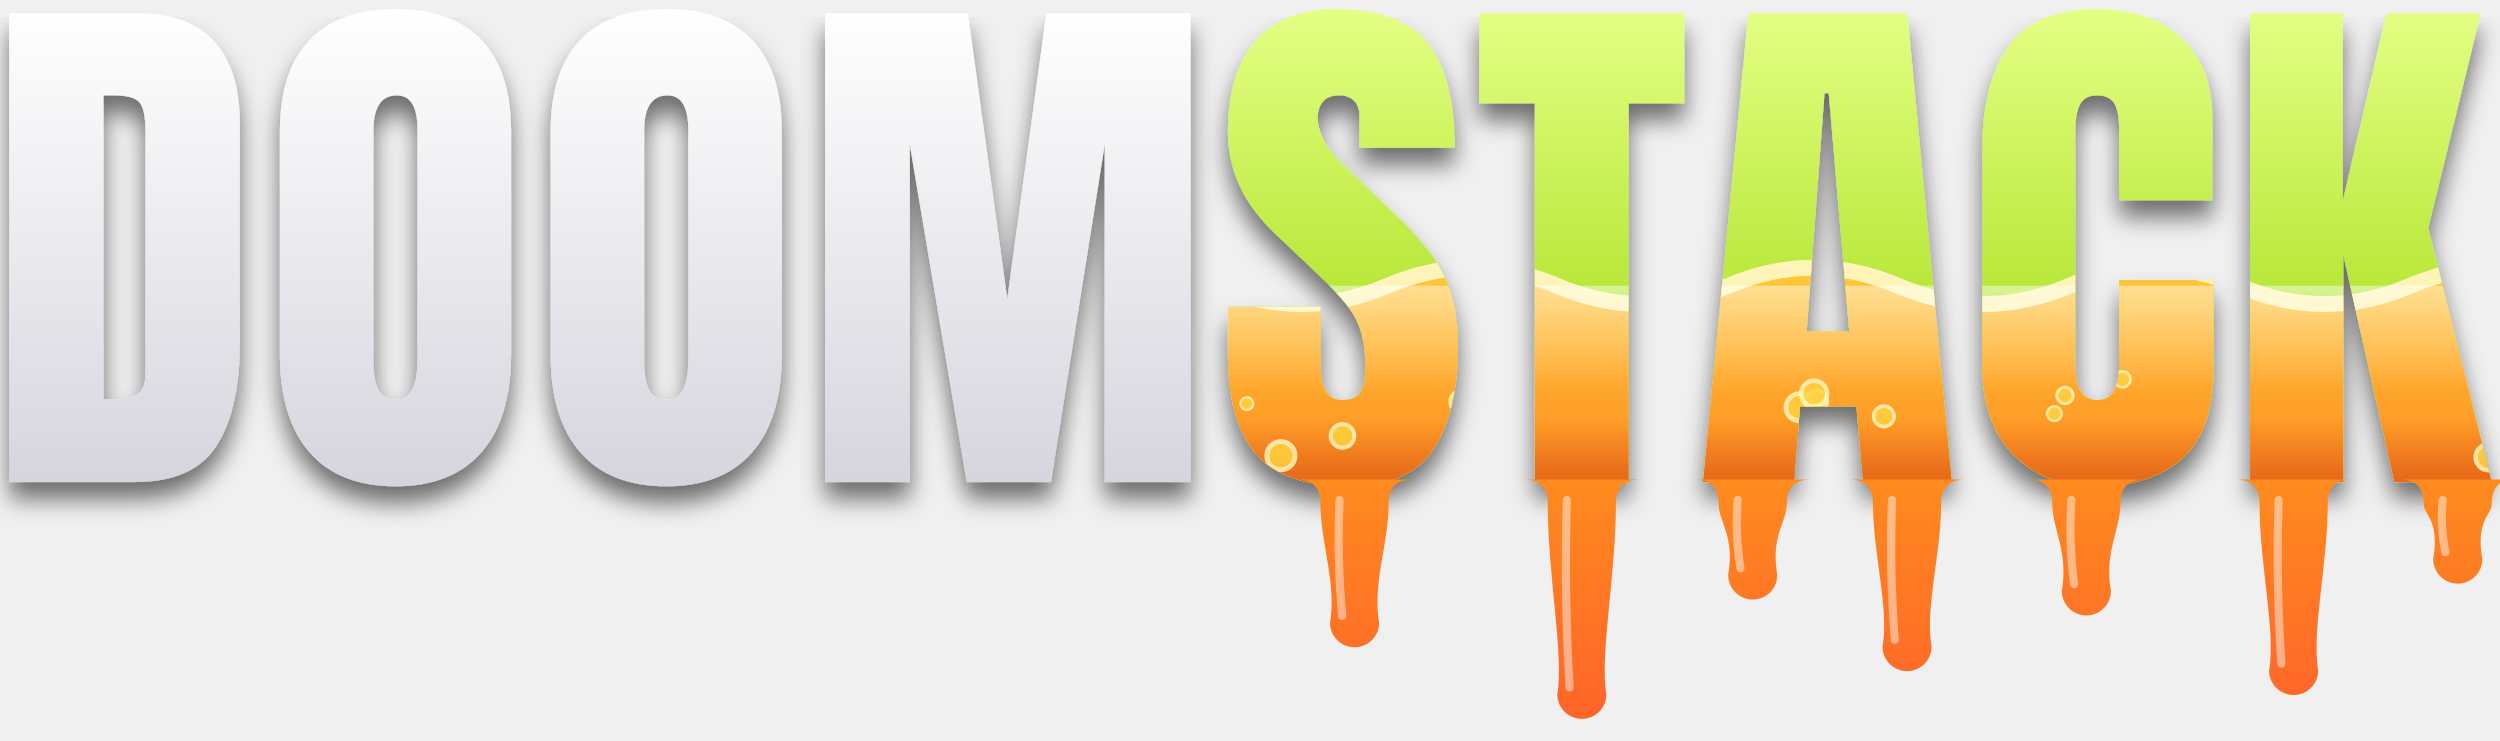
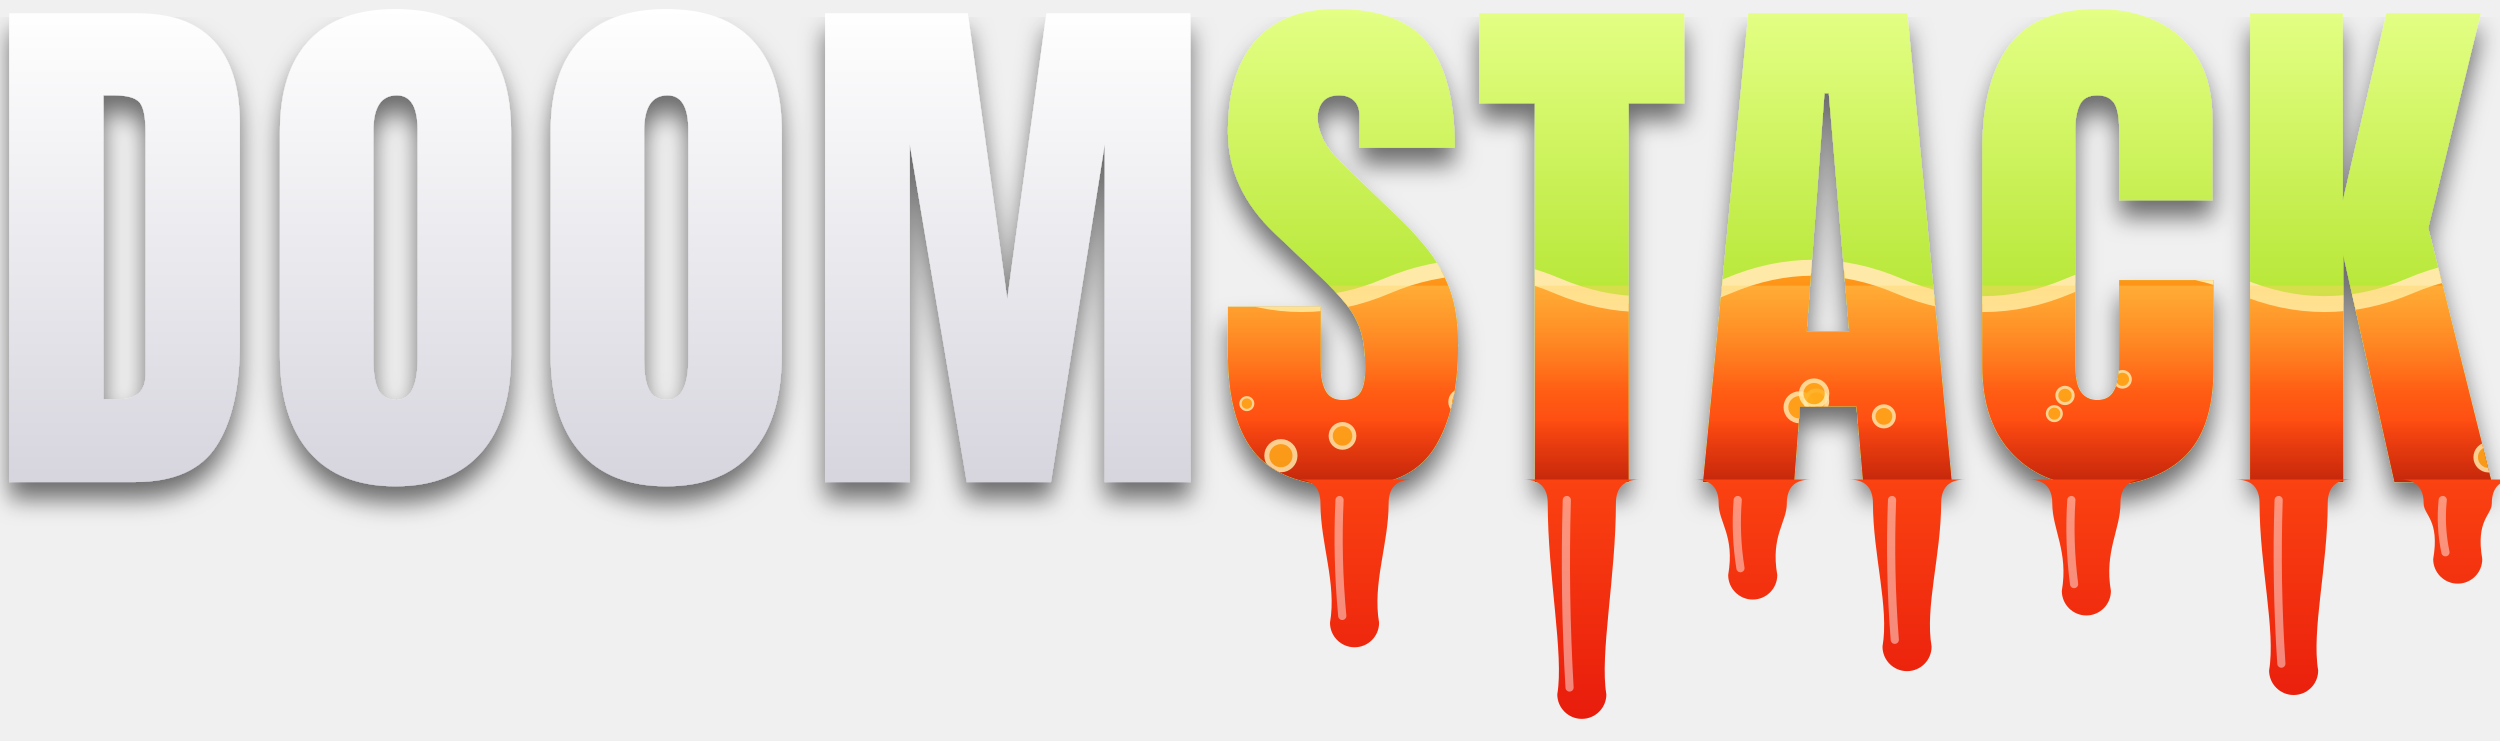
<svg xmlns="http://www.w3.org/2000/svg" width="1100" height="326" viewBox="0 0 1100 326">
  <defs>
    <clipPath id="stackClip">
      <path d="M688.584 268.275Q660.342 268.275 647.862 254.212Q635.381 240.15 635.381 209.447V189.291H676.163V215.072Q676.163 222.22 678.33 226.263Q680.498 230.306 685.889 230.306Q691.514 230.306 693.682 227.025Q695.85 223.744 695.85 216.244Q695.85 206.752 693.975 200.365Q692.1 193.978 687.471 188.177Q682.842 182.377 674.639 174.642L656.123 157.064Q635.381 137.494 635.381 112.298Q635.381 85.931 647.627 72.103Q659.873 58.275 683.077 58.275Q711.436 58.275 723.33 73.392Q735.225 88.509 735.225 119.33H693.272V105.15Q693.272 100.931 690.87 98.587Q688.467 96.244 684.366 96.244Q679.444 96.244 677.159 98.998Q674.873 101.752 674.873 106.087Q674.873 110.423 677.217 115.462Q679.561 120.502 686.475 127.064L710.264 149.916Q717.413 156.712 723.389 164.271Q729.366 171.83 732.998 181.849Q736.631 191.869 736.631 206.283Q736.631 235.345 725.909 251.81Q715.186 268.275 688.584 268.275Z M770.438 266.4V99.759H745.945V60.15H836.18V99.759H811.688V266.4Z M844.439 266.4 864.361 60.15H934.322L953.892 266.4H914.869L911.939 233.119H887.095L884.517 266.4ZM890.025 200.189H908.775L899.752 95.306H897.877Z M1016.995 268.275Q994.612 268.275 980.96 254.33Q967.308 240.384 967.308 215.306V120.15Q967.308 90.15 979.202 74.212Q991.097 58.275 1017.933 58.275Q1032.581 58.275 1044.007 63.666Q1055.433 69.056 1061.995 79.779Q1068.558 90.502 1068.558 106.791V142.416H1027.542V111.947Q1027.542 102.689 1025.198 99.466Q1022.855 96.244 1017.933 96.244Q1012.191 96.244 1010.198 100.404Q1008.206 104.564 1008.206 111.478V214.72Q1008.206 223.275 1010.726 226.791Q1013.245 230.306 1017.933 230.306Q1023.206 230.306 1025.374 225.97Q1027.542 221.634 1027.542 214.72V177.572H1069.027V216.595Q1069.027 243.783 1055.316 256.029Q1041.605 268.275 1016.995 268.275Z M1085.138 266.4V60.15H1125.919V142.767L1145.138 60.15H1186.622L1163.536 154.603L1191.427 266.4H1148.653L1126.153 166.556V266.4Z" />
    </clipPath>
    <clipPath id="doomClip">
      <path d="M99.141 266.4V60.15H155.859Q178.125 60.15 189.375 72.513Q200.625 84.877 200.625 108.666V205.228Q200.625 234.525 190.371 250.462Q180.117 266.4 154.453 266.4ZM140.625 229.955H147.773Q159.141 229.955 159.141 218.939V112.533Q159.141 102.22 156.387 99.232Q153.633 96.244 145.195 96.244H140.625Z M269.119 268.275Q244.392 268.275 231.326 253.334Q218.259 238.392 218.259 210.15V112.181Q218.259 85.697 231.209 71.986Q244.158 58.275 269.119 58.275Q294.08 58.275 307.029 71.986Q319.978 85.697 319.978 112.181V210.15Q319.978 238.392 306.912 253.334Q293.845 268.275 269.119 268.275ZM269.47 230.306Q278.845 230.306 278.845 212.142V111.478Q278.845 96.244 269.705 96.244Q259.392 96.244 259.392 111.83V212.377Q259.392 221.986 261.736 226.146Q264.08 230.306 269.47 230.306Z M388.238 268.275Q363.511 268.275 350.445 253.334Q337.378 238.392 337.378 210.15V112.181Q337.378 85.697 350.327 71.986Q363.277 58.275 388.238 58.275Q413.198 58.275 426.148 71.986Q439.097 85.697 439.097 112.181V210.15Q439.097 238.392 426.03 253.334Q412.964 268.275 388.238 268.275ZM388.589 230.306Q397.964 230.306 397.964 212.142V111.478Q397.964 96.244 388.823 96.244Q378.511 96.244 378.511 111.83V212.377Q378.511 221.986 380.855 226.146Q383.198 230.306 388.589 230.306Z M458.138 266.4V60.15H520.95L538.294 185.892L555.52 60.15H618.919V266.4H581.184V117.806L557.513 266.4H520.481L495.403 117.806V266.4Z" />
    </clipPath>
    <linearGradient id="lavaU" gradientUnits="userSpaceOnUse" x1="0" y1="160" x2="0" y2="398">
-       <stop offset="0" stop-color="#ffd23f" />
-       <stop offset="0.45" stop-color="#ff8a1f" />
-       <stop offset="1" stop-color="#ff5a2c" />
+       <stop offset="0" stop-color="#ffab1a" />
+       <stop offset="0.35" stop-color="#ff4a12" />
+       <stop offset="1" stop-color="#e3120b" />
    </linearGradient>
    <filter id="blur" x="-50%" y="-50%" width="200%" height="200%">
      <feGaussianBlur stdDeviation="28" />
    </filter>
    <linearGradient id="doomFill" gradientUnits="userSpaceOnUse" x1="0" y1="58" x2="0" y2="268">
      <stop offset="0" stop-color="#ffffff" />
      <stop offset="1" stop-color="#d6d5de" />
    </linearGradient>
    <linearGradient id="stackFill" gradientUnits="userSpaceOnUse" x1="0" y1="58" x2="0" y2="180">
      <stop offset="0" stop-color="#e4ff85" />
      <stop offset="1" stop-color="#b9e83a" />
    </linearGradient>
    <linearGradient id="gloss" gradientUnits="userSpaceOnUse" x1="0" y1="180" x2="0" y2="226">
-       <stop offset="0" stop-color="#fff" stop-opacity="0.45" />
-       <stop offset="1" stop-color="#fff" stop-opacity="0" />
+       <stop offset="0" stop-color="#ffd060" stop-opacity="0.4" />
+       <stop offset="1" stop-color="#ffd060" stop-opacity="0" />
    </linearGradient>
    <filter id="depth" x="-10%" y="-10%" width="120%" height="140%">
      <feDropShadow dx="0" dy="7.4" stdDeviation="5.2" flood-color="#000" flood-opacity="0.55" />
    </filter>
    <linearGradient id="crust" gradientUnits="userSpaceOnUse" x1="0" y1="239" x2="0" y2="268">
-       <stop offset="0" stop-color="#c2360f" stop-opacity="0" />
-       <stop offset="1" stop-color="#c2360f" stop-opacity="0.45" />
+       <stop offset="0" stop-color="#8a0a05" stop-opacity="0" />
+       <stop offset="1" stop-color="#8a0a05" stop-opacity="0.5" />
    </linearGradient>
    <filter id="spark" x="-100%" y="-100%" width="300%" height="300%">
      <feGaussianBlur stdDeviation="2.5" />
    </filter>
    <radialGradient id="gemGlow">
      <stop offset="0" stop-color="#7fe8ff" stop-opacity="0.55" />
      <stop offset="1" stop-color="#7fe8ff" stop-opacity="0" />
    </radialGradient>
  </defs>
  <g transform="translate(-95.1,-54.3)">
    <path d="M99.141 266.4V60.15H155.859Q178.125 60.15 189.375 72.513Q200.625 84.877 200.625 108.666V205.228Q200.625 234.525 190.371 250.462Q180.117 266.4 154.453 266.4ZM140.625 229.955H147.773Q159.141 229.955 159.141 218.939V112.533Q159.141 102.22 156.387 99.232Q153.633 96.244 145.195 96.244H140.625Z M269.119 268.275Q244.392 268.275 231.326 253.334Q218.259 238.392 218.259 210.15V112.181Q218.259 85.697 231.209 71.986Q244.158 58.275 269.119 58.275Q294.08 58.275 307.029 71.986Q319.978 85.697 319.978 112.181V210.15Q319.978 238.392 306.912 253.334Q293.845 268.275 269.119 268.275ZM269.47 230.306Q278.845 230.306 278.845 212.142V111.478Q278.845 96.244 269.705 96.244Q259.392 96.244 259.392 111.83V212.377Q259.392 221.986 261.736 226.146Q264.08 230.306 269.47 230.306Z M388.238 268.275Q363.511 268.275 350.445 253.334Q337.378 238.392 337.378 210.15V112.181Q337.378 85.697 350.327 71.986Q363.277 58.275 388.238 58.275Q413.198 58.275 426.148 71.986Q439.097 85.697 439.097 112.181V210.15Q439.097 238.392 426.03 253.334Q412.964 268.275 388.238 268.275ZM388.589 230.306Q397.964 230.306 397.964 212.142V111.478Q397.964 96.244 388.823 96.244Q378.511 96.244 378.511 111.83V212.377Q378.511 221.986 380.855 226.146Q383.198 230.306 388.589 230.306Z M458.138 266.4V60.15H520.95L538.294 185.892L555.52 60.15H618.919V266.4H581.184V117.806L557.513 266.4H520.481L495.403 117.806V266.4Z" fill="url(#doomFill)" filter="url(#depth)" />
    <path d="M688.584 268.275Q660.342 268.275 647.862 254.212Q635.381 240.15 635.381 209.447V189.291H676.163V215.072Q676.163 222.22 678.33 226.263Q680.498 230.306 685.889 230.306Q691.514 230.306 693.682 227.025Q695.85 223.744 695.85 216.244Q695.85 206.752 693.975 200.365Q692.1 193.978 687.471 188.177Q682.842 182.377 674.639 174.642L656.123 157.064Q635.381 137.494 635.381 112.298Q635.381 85.931 647.627 72.103Q659.873 58.275 683.077 58.275Q711.436 58.275 723.33 73.392Q735.225 88.509 735.225 119.33H693.272V105.15Q693.272 100.931 690.87 98.587Q688.467 96.244 684.366 96.244Q679.444 96.244 677.159 98.998Q674.873 101.752 674.873 106.087Q674.873 110.423 677.217 115.462Q679.561 120.502 686.475 127.064L710.264 149.916Q717.413 156.712 723.389 164.271Q729.366 171.83 732.998 181.849Q736.631 191.869 736.631 206.283Q736.631 235.345 725.909 251.81Q715.186 268.275 688.584 268.275Z M770.438 266.4V99.759H745.945V60.15H836.18V99.759H811.688V266.4Z M844.439 266.4 864.361 60.15H934.322L953.892 266.4H914.869L911.939 233.119H887.095L884.517 266.4ZM890.025 200.189H908.775L899.752 95.306H897.877Z M1016.995 268.275Q994.612 268.275 980.96 254.33Q967.308 240.384 967.308 215.306V120.15Q967.308 90.15 979.202 74.212Q991.097 58.275 1017.933 58.275Q1032.581 58.275 1044.007 63.666Q1055.433 69.056 1061.995 79.779Q1068.558 90.502 1068.558 106.791V142.416H1027.542V111.947Q1027.542 102.689 1025.198 99.466Q1022.855 96.244 1017.933 96.244Q1012.191 96.244 1010.198 100.404Q1008.206 104.564 1008.206 111.478V214.72Q1008.206 223.275 1010.726 226.791Q1013.245 230.306 1017.933 230.306Q1023.206 230.306 1025.374 225.97Q1027.542 221.634 1027.542 214.72V177.572H1069.027V216.595Q1069.027 243.783 1055.316 256.029Q1041.605 268.275 1016.995 268.275Z M1085.138 266.4V60.15H1125.919V142.767L1145.138 60.15H1186.622L1163.536 154.603L1191.427 266.4H1148.653L1126.153 166.556V266.4Z" fill="url(#stackFill)" filter="url(#depth)" />
    <g clip-path="url(#stackClip)">
      <path d="M555.4,180.1 q37.5,-16.0 75.0,0 q37.5,16.0 75.0,0 q37.5,-16.0 75.0,0 q37.5,16.0 75.0,0 q37.5,-16.0 75.0,0 q37.5,16.0 75.0,0 q37.5,-16.0 75.0,0 q37.5,16.0 75.0,0 q37.5,-16.0 75.0,0 q37.5,16.0 75.0,0 V308.3 H555.4Z" fill="url(#lavaU)" />
-       <path d="M555.4,180.1 q37.5,-16.0 75.0,0 q37.5,16.0 75.0,0 q37.5,-16.0 75.0,0 q37.5,16.0 75.0,0 q37.5,-16.0 75.0,0 q37.5,16.0 75.0,0 q37.5,-16.0 75.0,0 q37.5,16.0 75.0,0 q37.5,-16.0 75.0,0 q37.5,16.0 75.0,0 " fill="none" stroke="#fff4b8" stroke-width="7" />
+       <path d="M555.4,180.1 q37.5,-16.0 75.0,0 q37.5,16.0 75.0,0 q37.5,-16.0 75.0,0 q37.5,16.0 75.0,0 q37.5,-16.0 75.0,0 q37.5,16.0 75.0,0 q37.5,-16.0 75.0,0 q37.5,16.0 75.0,0 q37.5,-16.0 75.0,0 q37.5,16.0 75.0,0 " fill="none" stroke="#ffe9a8" stroke-width="7" />
      <rect x="615" y="180" width="596" height="46" fill="url(#gloss)" />
      <rect x="615" y="239" width="596" height="34" fill="url(#crust)" />
-       <circle cx="886.9" cy="233.5" r="6.0" fill="#ffd23f" stroke="#fff4b8" stroke-width="2.1" opacity="0.85" />
-       <circle cx="894.3" cy="230.9" r="4.8" fill="#ffd23f" stroke="#fff4b8" stroke-width="1.7" opacity="0.85" />
-       <circle cx="738.1" cy="231.1" r="4.9" fill="#ffd23f" stroke="#fff4b8" stroke-width="1.7" opacity="0.85" />
-       <circle cx="1076.3" cy="210.0" r="3.7" fill="#ffd23f" stroke="#fff4b8" stroke-width="1.3" opacity="0.85" />
-       <circle cx="685.8" cy="246.1" r="5.2" fill="#ffd23f" stroke="#fff4b8" stroke-width="1.8" opacity="0.85" />
-       <circle cx="658.7" cy="254.8" r="6.2" fill="#ffd23f" stroke="#fff4b8" stroke-width="2.2" opacity="0.85" />
-       <circle cx="999.0" cy="236.3" r="3.2" fill="#ffd23f" stroke="#fff4b8" stroke-width="1.1" opacity="0.85" />
-       <circle cx="643.7" cy="231.9" r="2.8" fill="#ffd23f" stroke="#fff4b8" stroke-width="1.0" opacity="0.85" />
-       <circle cx="741.1" cy="217.5" r="2.7" fill="#ffd23f" stroke="#fff4b8" stroke-width="1.0" opacity="0.85" />
-       <circle cx="893.3" cy="227.5" r="5.7" fill="#ffd23f" stroke="#fff4b8" stroke-width="2.0" opacity="0.85" />
-       <circle cx="924.0" cy="237.5" r="4.5" fill="#ffd23f" stroke="#fff4b8" stroke-width="1.6" opacity="0.85" />
-       <circle cx="1003.7" cy="228.3" r="3.6" fill="#ffd23f" stroke="#fff4b8" stroke-width="1.3" opacity="0.85" />
-       <circle cx="1190.1" cy="255.5" r="5.7" fill="#ffd23f" stroke="#fff4b8" stroke-width="2.0" opacity="0.85" />
-       <circle cx="1029.0" cy="221.2" r="3.5" fill="#ffd23f" stroke="#fff4b8" stroke-width="1.2" opacity="0.85" />
+       <circle cx="886.9" cy="233.5" r="6.0" fill="#ffab1a" stroke="#ffe9a8" stroke-width="2.1" opacity="0.85" />
+       <circle cx="894.3" cy="230.9" r="4.8" fill="#ffab1a" stroke="#ffe9a8" stroke-width="1.7" opacity="0.85" />
+       <circle cx="738.1" cy="231.1" r="4.9" fill="#ffab1a" stroke="#ffe9a8" stroke-width="1.7" opacity="0.85" />
+       <circle cx="1076.3" cy="210.0" r="3.7" fill="#ffab1a" stroke="#ffe9a8" stroke-width="1.3" opacity="0.85" />
+       <circle cx="685.8" cy="246.1" r="5.2" fill="#ffab1a" stroke="#ffe9a8" stroke-width="1.8" opacity="0.85" />
+       <circle cx="658.7" cy="254.8" r="6.2" fill="#ffab1a" stroke="#ffe9a8" stroke-width="2.2" opacity="0.85" />
+       <circle cx="999.0" cy="236.3" r="3.2" fill="#ffab1a" stroke="#ffe9a8" stroke-width="1.1" opacity="0.85" />
+       <circle cx="643.7" cy="231.9" r="2.8" fill="#ffab1a" stroke="#ffe9a8" stroke-width="1.0" opacity="0.85" />
+       <circle cx="741.1" cy="217.5" r="2.7" fill="#ffab1a" stroke="#ffe9a8" stroke-width="1.0" opacity="0.85" />
+       <circle cx="893.3" cy="227.5" r="5.7" fill="#ffab1a" stroke="#ffe9a8" stroke-width="2.0" opacity="0.85" />
+       <circle cx="924.0" cy="237.5" r="4.5" fill="#ffab1a" stroke="#ffe9a8" stroke-width="1.6" opacity="0.85" />
+       <circle cx="1003.7" cy="228.3" r="3.6" fill="#ffab1a" stroke="#ffe9a8" stroke-width="1.3" opacity="0.85" />
+       <circle cx="1190.1" cy="255.5" r="5.7" fill="#ffab1a" stroke="#ffe9a8" stroke-width="2.0" opacity="0.85" />
+       <circle cx="1029.0" cy="221.2" r="3.5" fill="#ffab1a" stroke="#ffe9a8" stroke-width="1.2" opacity="0.85" />
    </g>
    <path fill="url(#lavaU)" d="M665.6,265.3 Q676.1,265.3 676.1,275.8 C676.1,293.6 683.3,311.0 680.3,328.3 A10.8,10.8 0 0 0 701.9,328.3 C698.9,311.0 706.1,293.6 706.1,275.8 Q706.1,265.3 716.6,265.3 Z" />
    <path d="M684.5,274.3 Q683.3,299.8 685.7,325.3" fill="none" stroke="#fff" stroke-opacity="0.45" stroke-width="3.6" stroke-linecap="round" />
    <path fill="url(#lavaU)" d="M765.6,265.3 Q776.1,265.3 776.1,275.8 C776.1,307.8 783.3,342.5 780.3,359.8 A10.8,10.8 0 0 0 801.9,359.8 C798.9,342.5 806.1,307.8 806.1,275.8 Q806.1,265.3 816.6,265.3 Z" />
    <path d="M784.5,274.3 Q783.3,315.5 785.7,356.8" fill="none" stroke="#fff" stroke-opacity="0.45" stroke-width="3.6" stroke-linecap="round" />
    <path fill="url(#lavaU)" d="M840.8,265.3 Q851.3,265.3 851.3,275.8 C851.3,284.2 858.5,290.0 855.5,307.3 A10.8,10.8 0 0 0 877.1,307.3 C874.1,290.0 881.3,284.2 881.3,275.8 Q881.3,265.3 891.8,265.3 Z" />
    <path d="M859.7,274.3 Q858.5,289.3 860.9,304.3" fill="none" stroke="#fff" stroke-opacity="0.45" stroke-width="3.6" stroke-linecap="round" />
    <path fill="url(#lavaU)" d="M908.7,265.3 Q919.2,265.3 919.2,275.8 C919.2,298.3 926.4,321.5 923.4,338.8 A10.8,10.8 0 0 0 945.0,338.8 C942.0,321.5 949.2,298.3 949.2,275.8 Q949.2,265.3 959.7,265.3 Z" />
    <path d="M927.6,274.3 Q926.4,305.0 928.8,335.8" fill="none" stroke="#fff" stroke-opacity="0.45" stroke-width="3.6" stroke-linecap="round" />
    <path fill="url(#lavaU)" d="M987.6,265.3 Q998.1,265.3 998.1,275.8 C998.1,287.3 1005.3,297.0 1002.3,314.3 A10.8,10.8 0 0 0 1023.9,314.3 C1020.9,297.0 1028.1,287.3 1028.1,275.8 Q1028.1,265.3 1038.6,265.3 Z" />
    <path d="M1006.5,274.3 Q1005.3,292.8 1007.7,311.3" fill="none" stroke="#fff" stroke-opacity="0.45" stroke-width="3.6" stroke-linecap="round" />
    <path fill="url(#lavaU)" d="M1078.8,265.3 Q1089.3,265.3 1089.3,275.8 C1089.3,303.1 1096.5,332.0 1093.5,349.3 A10.8,10.8 0 0 0 1115.1,349.3 C1112.1,332.0 1119.3,303.1 1119.3,275.8 Q1119.3,265.3 1129.8,265.3 Z" />
    <path d="M1097.7,274.3 Q1096.5,310.3 1098.9,346.3" fill="none" stroke="#fff" stroke-opacity="0.45" stroke-width="3.6" stroke-linecap="round" />
    <path fill="url(#lavaU)" d="M1151.0,265.3 Q1161.5,265.3 1161.5,275.8 C1161.5,281.0 1168.7,283.0 1165.7,300.3 A10.8,10.8 0 0 0 1187.3,300.3 C1184.3,283.0 1191.5,281.0 1191.5,275.8 Q1191.5,265.3 1202.0,265.3 Z" />
    <path d="M1169.9,274.3 Q1168.7,285.8 1171.1,297.3" fill="none" stroke="#fff" stroke-opacity="0.45" stroke-width="3.6" stroke-linecap="round" />
  </g>
</svg>
